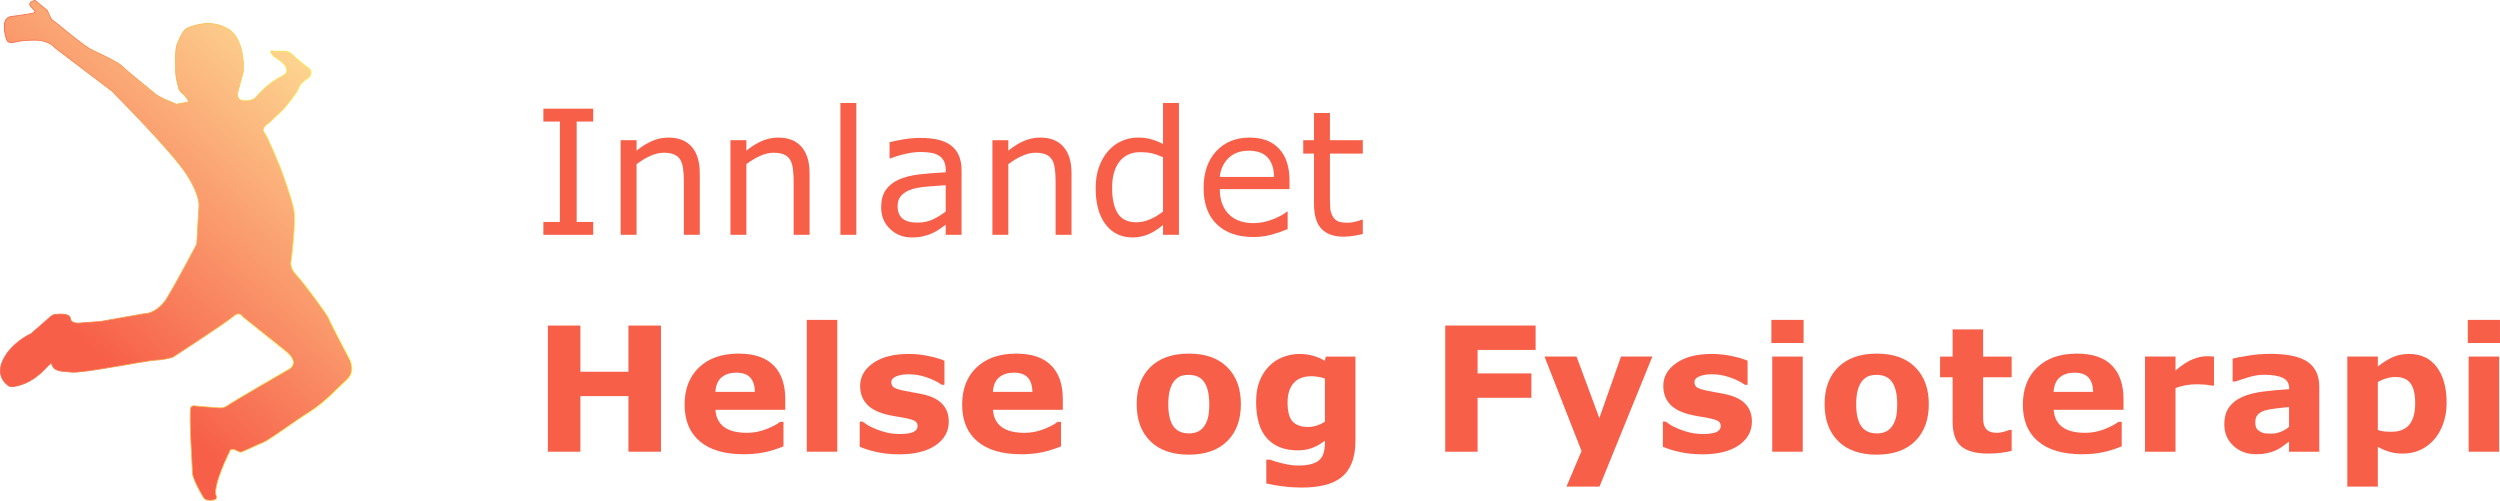
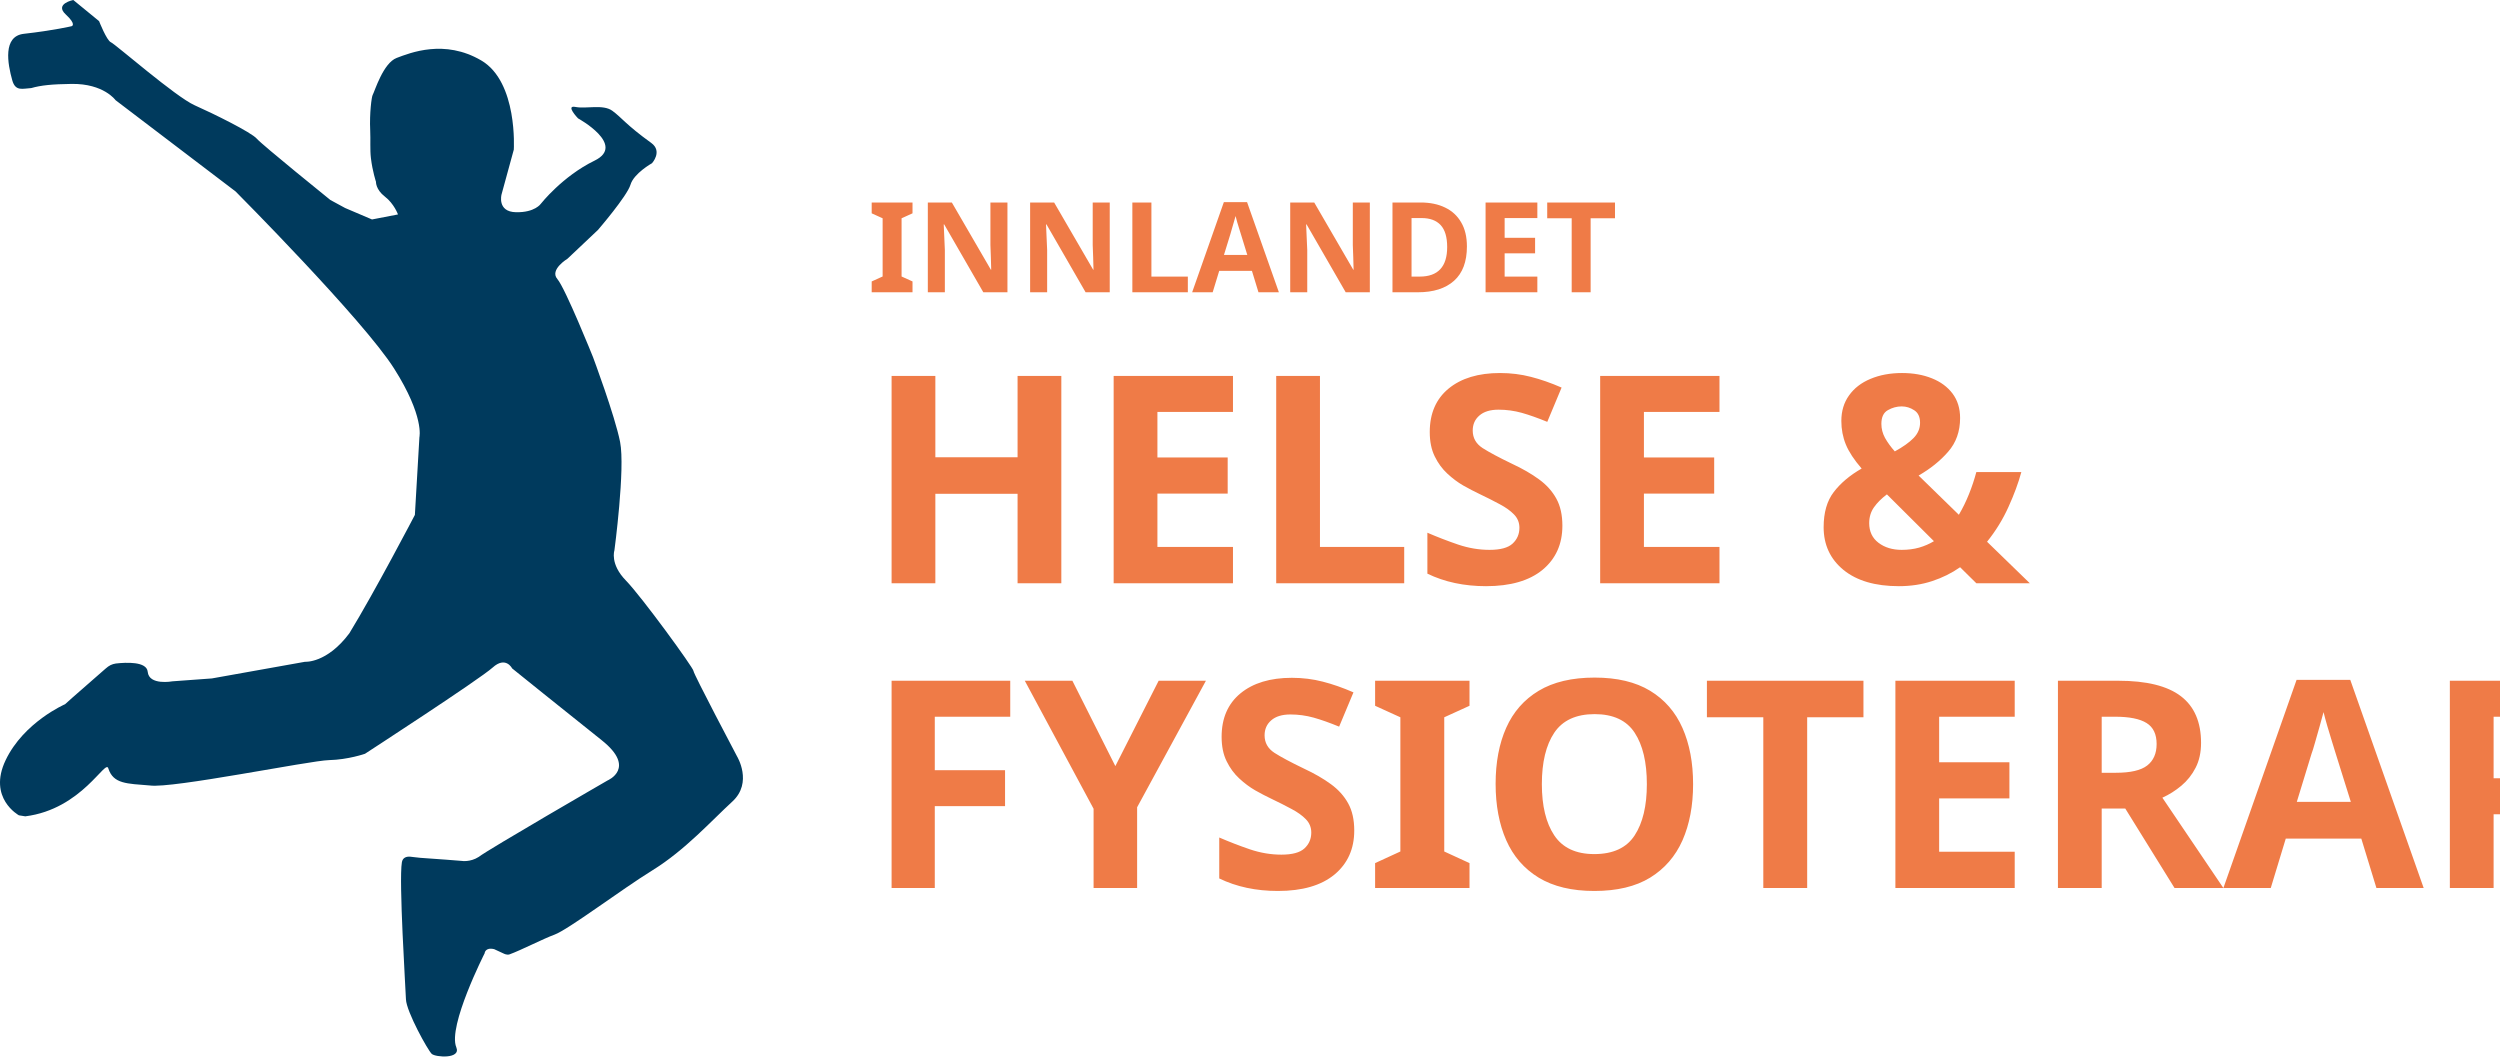
- <svg xmlns="http://www.w3.org/2000/svg" xmlns:ns1="http://www.openswatchbook.org/uri/2009/osb" xmlns:xlink="http://www.w3.org/1999/xlink" width="192.62mm" height="38.582mm" viewBox="0 0 731.956 146.613" version="1.1" id="svg8">
+ <svg xmlns="http://www.w3.org/2000/svg" width="91.147mm" height="38.519mm" viewBox="0 0 346.36 146.371" version="1.1" id="svg8">
  <defs id="defs2">
-     <linearGradient id="linearGradient1252">
-       <stop style="stop-color:#f75f49;stop-opacity:1;" offset="0" id="stop1248" />
-       <stop style="stop-color:#fffaa7;stop-opacity:1" offset="1" id="stop1250" />
-     </linearGradient>
-     <linearGradient id="linearGradient1234">
-       <stop id="stop1230" offset="0" style="stop-color:#f75f49;stop-opacity:1;" />
-       <stop id="stop1232" offset="1" style="stop-color:#f7ff49;stop-opacity:1" />
-     </linearGradient>
-     <linearGradient id="linearGradient2379" ns1:paint="solid">
+     <linearGradient id="linearGradient2379">
      <stop style="stop-color:#f75f49;stop-opacity:1;" offset="0" id="stop2377" />
    </linearGradient>
-     <linearGradient id="linearGradient2371" ns1:paint="solid">
+     <linearGradient id="linearGradient2371">
      <stop style="stop-color:#f75f49;stop-opacity:1;" offset="0" id="stop2369" />
    </linearGradient>
-     <linearGradient xlink:href="#linearGradient1252" id="linearGradient2403-3" gradientUnits="userSpaceOnUse" x1="478.83" y1="-179.49" x2="588.528" y2="-300.191" gradientTransform="matrix(0.8414284,0,0,0.8414284,-230.7592,-340.2941)" />
-     <linearGradient xlink:href="#linearGradient1234" id="linearGradient2411-2" x1="475.05" y1="-188.561" x2="593.293" y2="-190.652" gradientUnits="userSpaceOnUse" gradientTransform="matrix(0.8414284,0,0,0.8414284,-227.5788,-332.6612)" />
  </defs>
-   <g id="layer1" transform="translate(275.6316,260.9994)">
+   <g id="layer1" transform="translate(275.5171,260.8739)">
    <g id="g867" transform="translate(-404.2801,327.1275)">
      <g style="opacity:1" id="layer1-4" transform="translate(-42.33333,-18.14288)">
        <flowRoot xml:space="preserve" id="flowRoot876" style="font-style:normal;font-weight:normal;font-size:40px;line-height:1.25;font-family:sans-serif;letter-spacing:0px;word-spacing:0px;fill:#000000;fill-opacity:1;stroke:none" transform="matrix(0.2645833,0,0,0.2645833,426.9586,-358.1216)">
          <flowRegion id="flowRegion878">
            <rect id="rect880" width="1448.571" height="280" x="345.714" y="-1108.909" />
          </flowRegion>
          <flowPara id="flowPara882" />
        </flowRoot>
-         <text id="text952" y="155.837" x="466.268" style="font-style:normal;font-weight:normal;font-size:10.583px;line-height:1.25;font-family:sans-serif;letter-spacing:0px;word-spacing:0px;fill:#f75f49;fill-opacity:1;stroke:none;stroke-width:0.265" xml:space="preserve">
-           <tspan id="tspan950" style="font-style:normal;font-variant:normal;font-weight:bold;font-stretch:normal;font-size:50.8px;font-family:sans-serif;-inkscape-font-specification:'sans-serif Bold';fill:#f75f49;fill-opacity:1;stroke-width:0.265" y="165.492" x="466.268" />
-         </text>
+         <text id="text952" y="155.837" x="466.268" style="font-style:normal;font-weight:normal;font-size:10.583px;line-height:1.25;font-family:sans-serif;letter-spacing:0px;word-spacing:0px;fill:#f75f49;fill-opacity:1;stroke:none;stroke-width:0.265" xml:space="preserve" />
        <flowRoot xml:space="preserve" id="flowRoot874" style="font-style:normal;font-variant:normal;font-weight:normal;font-stretch:normal;font-size:32px;line-height:1.25;font-family:'Baskerville Old Face';-inkscape-font-specification:'Baskerville Old Face';letter-spacing:0px;word-spacing:0px;fill:#000000;fill-opacity:1;stroke:none" transform="matrix(0.2645833,0,0,0.2645833,-147.9676,-706.8929)">
          <flowRegion id="flowRegion876" style="font-size:32px">
            <rect id="rect878" width="1068.571" height="605.714" x="302.857" y="3662.438" style="font-size:32px" />
          </flowRegion>
          <flowPara id="flowPara880" />
        </flowRoot>
        <flowRoot xml:space="preserve" id="flowRoot882" style="font-style:normal;font-variant:normal;font-weight:normal;font-stretch:normal;font-size:64px;line-height:1.25;font-family:'Baskerville Old Face';-inkscape-font-specification:'Baskerville Old Face';letter-spacing:0px;word-spacing:0px;fill:#000000;fill-opacity:1;stroke:none" transform="matrix(0.2645833,0,0,0.2645833,-147.9676,-706.8929)">
          <flowRegion id="flowRegion884">
            <rect id="rect886" width="971.429" height="582.857" x="280" y="3673.867" />
          </flowRegion>
          <flowPara id="flowPara888" />
        </flowRoot>
        <flowRoot xml:space="preserve" id="flowRoot894" style="font-style:normal;font-variant:normal;font-weight:normal;font-stretch:normal;font-size:64px;line-height:1.25;font-family:'Baskerville Old Face';-inkscape-font-specification:'Baskerville Old Face';letter-spacing:0px;word-spacing:0px;fill:#000000;fill-opacity:1;stroke:none" transform="matrix(0.2645833,0,0,0.2645833,-147.9676,-706.8929)">
          <flowRegion id="flowRegion896">
            <rect id="rect898" width="154.286" height="240" x="274.286" y="3873.867" />
          </flowRegion>
          <flowPara id="flowPara900" />
        </flowRoot>
-         <path style="opacity:1;fill:url(#linearGradient2403-3);fill-opacity:1;stroke:url(#linearGradient2411-2);stroke-width:0.234;stroke-linecap:butt;stroke-linejoin:miter;stroke-miterlimit:4;stroke-dasharray:none;stroke-opacity:1" d="m 173.717,-456.902 c 0,0 -4.355,-2.377 -1.837,-7.648 2.518,-5.271 8.231,-7.744 8.231,-7.744 l 1.058,-0.949 4.533,-3.965 c 0.519,-0.466 0.898,-0.635 1.432,-0.725 1.424,-0.163 4.294,-0.309 4.425,1.141 0.176,1.933 3.432,1.325 3.432,1.325 l 5.46,-0.4 12.908,-2.307 c 0,0 3.013,0.238 6.139,-3.948 3.514,-5.74 9.078,-16.4 9.078,-16.4 l 0.627,-10.77 c 0,0 0.707,-2.853 -3.497,-9.495 -4.297,-6.79 -21.964,-24.541 -21.964,-24.541 l -16.634,-12.651 c 0,0 -1.64,-2.314 -6.091,-2.255 -2.716,0.036 -4.242,0.189 -5.59,0.577 -1.176,0.061 -2.185,0.506 -2.629,-1.069 -0.655,-2.331 -1.33,-6.119 1.6,-6.449 4.158,-0.469 6.618,-1.054 6.618,-1.054 0,0 0.761,-0.176 -0.82,-1.64 -1.581,-1.464 1.054,-1.991 1.054,-1.991 l 3.573,2.928 c 0,0 1.054,2.694 1.64,2.929 0.586,0.234 8.961,7.556 11.597,8.727 2.636,1.171 7.848,3.748 8.61,4.627 0.761,0.879 10.191,8.493 10.191,8.493 l 2.05,1.113 3.725,1.588 3.598,-0.695 c 0,0 -0.529,-1.479 -1.818,-2.474 -1.289,-0.996 -1.23,-2.05 -1.23,-2.05 0,0 -0.48,-1.442 -0.7,-3.261 -0.145,-1.198 -0.037,-2.52 -0.099,-3.842 -0.116,-2.452 0.206,-4.68 0.331,-4.904 0.293,-0.527 1.464,-4.451 3.338,-5.154 1.874,-0.703 6.618,-2.636 11.714,0.351 5.096,2.987 4.51,12.358 4.51,12.358 l -1.699,6.208 c 0,0 -0.644,2.401 1.991,2.46 2.636,0.059 3.456,-1.171 3.456,-1.171 0,0 2.987,-3.807 7.438,-5.974 4.451,-2.167 -2.284,-5.857 -2.284,-5.857 0,0 -1.816,-1.874 -0.351,-1.581 1.464,0.293 3.807,-0.41 5.096,0.527 1.289,0.937 1.885,1.925 5.388,4.451 1.615,1.165 0.117,2.811 0.117,2.811 0,0 -2.519,1.406 -2.987,2.987 -0.469,1.581 -4.51,6.267 -4.51,6.267 l -4.217,3.983 c 0,0 -2.518,1.523 -1.406,2.811 1.113,1.289 4.937,10.808 4.937,10.808 0,0 3.035,8.115 3.757,11.763 0.73,3.69 -0.787,15.031 -0.787,15.031 0,0 -0.644,1.874 1.581,4.158 2.226,2.284 9.371,12.124 9.371,12.534 0,0.41 6.033,11.831 6.033,11.831 0,0 2.226,3.631 -0.644,6.267 -2.87,2.636 -6.56,6.736 -11.011,9.488 -4.451,2.753 -11.714,8.258 -13.647,8.961 -1.542,0.561 -4.667,2.17 -6.219,2.728 -0.343,0.123 -0.777,-0.102 -0.777,-0.102 l -1.345,-0.622 c -1.272,-0.3 -1.323,0.574 -1.323,0.574 0,0 -5.137,10.117 -3.924,13.02 0.691,1.654 -2.87,1.388 -3.397,0.92 -0.527,-0.469 -3.521,-5.866 -3.579,-7.564 -0.055,-1.596 -1.001,-16.42 -0.564,-18.983 0.1,-0.622 0.587,-0.824 1.153,-0.779 0.324,0.029 0.765,0.101 1.413,0.159 1.848,0.113 5.724,0.426 5.724,0.426 0,0 1.17,0.203 2.355,-0.552 1.347,-1.054 17.864,-10.601 17.864,-10.601 0,0 4.041,-1.699 -0.82,-5.564 -4.861,-3.866 -12.417,-9.957 -12.417,-9.957 0,0 -0.879,-1.757 -2.694,-0.117 -1.816,1.64 -17.688,11.948 -17.688,11.948 0,0 -2.343,0.82 -4.978,0.878 -2.636,0.059 -21.787,3.971 -24.834,3.514 -3.188,-0.262 -5.039,-0.209 -5.74,-2.336 -0.331,-1.51 -3.607,5.616 -11.513,6.612 z" id="path1027-3-9" />
+         <path style="opacity:1;fill:#003a5d;fill-opacity:1;stroke:none;stroke-width:0.234;stroke-linecap:butt;stroke-linejoin:miter;stroke-miterlimit:4;stroke-dasharray:none;stroke-opacity:1" d="m 173.717,-456.902 c 0,0 -4.355,-2.377 -1.837,-7.648 2.518,-5.271 8.231,-7.744 8.231,-7.744 l 1.058,-0.949 4.533,-3.965 c 0.519,-0.466 0.898,-0.635 1.432,-0.725 1.424,-0.163 4.294,-0.309 4.425,1.141 0.176,1.933 3.432,1.325 3.432,1.325 l 5.46,-0.4 12.908,-2.307 c 0,0 3.013,0.238 6.139,-3.948 3.514,-5.74 9.078,-16.4 9.078,-16.4 l 0.627,-10.77 c 0,0 0.707,-2.853 -3.497,-9.495 -4.297,-6.79 -21.964,-24.541 -21.964,-24.541 l -16.634,-12.651 c 0,0 -1.64,-2.314 -6.091,-2.255 -2.716,0.036 -4.242,0.189 -5.59,0.577 -1.176,0.061 -2.185,0.506 -2.629,-1.069 -0.655,-2.331 -1.33,-6.119 1.6,-6.449 4.158,-0.469 6.618,-1.054 6.618,-1.054 0,0 0.761,-0.176 -0.82,-1.64 -1.581,-1.464 1.054,-1.991 1.054,-1.991 l 3.573,2.928 c 0,0 1.054,2.694 1.64,2.929 0.586,0.234 8.961,7.556 11.597,8.727 2.636,1.171 7.848,3.748 8.61,4.627 0.761,0.879 10.191,8.493 10.191,8.493 l 2.05,1.113 3.725,1.588 3.598,-0.695 c 0,0 -0.529,-1.479 -1.818,-2.474 -1.289,-0.996 -1.23,-2.05 -1.23,-2.05 0,0 -0.48,-1.442 -0.7,-3.261 -0.145,-1.198 -0.037,-2.52 -0.099,-3.842 -0.116,-2.452 0.206,-4.68 0.331,-4.904 0.293,-0.527 1.464,-4.451 3.338,-5.154 1.874,-0.703 6.618,-2.636 11.714,0.351 5.096,2.987 4.51,12.358 4.51,12.358 l -1.699,6.208 c 0,0 -0.644,2.401 1.991,2.46 2.636,0.059 3.456,-1.171 3.456,-1.171 0,0 2.987,-3.807 7.438,-5.974 4.451,-2.167 -2.284,-5.857 -2.284,-5.857 0,0 -1.816,-1.874 -0.351,-1.581 1.464,0.293 3.807,-0.41 5.096,0.527 1.289,0.937 1.885,1.925 5.388,4.451 1.615,1.165 0.117,2.811 0.117,2.811 0,0 -2.519,1.406 -2.987,2.987 -0.469,1.581 -4.51,6.267 -4.51,6.267 l -4.217,3.983 c 0,0 -2.518,1.523 -1.406,2.811 1.113,1.289 4.937,10.808 4.937,10.808 0,0 3.035,8.115 3.757,11.763 0.73,3.69 -0.787,15.031 -0.787,15.031 0,0 -0.644,1.874 1.581,4.158 2.226,2.284 9.371,12.124 9.371,12.534 0,0.41 6.033,11.831 6.033,11.831 0,0 2.226,3.631 -0.644,6.267 -2.87,2.636 -6.56,6.736 -11.011,9.488 -4.451,2.753 -11.714,8.258 -13.647,8.961 -1.542,0.561 -4.667,2.17 -6.219,2.728 -0.343,0.123 -0.777,-0.102 -0.777,-0.102 l -1.345,-0.622 c -1.272,-0.3 -1.323,0.574 -1.323,0.574 0,0 -5.137,10.117 -3.924,13.02 0.691,1.654 -2.87,1.388 -3.397,0.92 -0.527,-0.469 -3.521,-5.866 -3.579,-7.564 -0.055,-1.596 -1.001,-16.42 -0.564,-18.983 0.1,-0.622 0.587,-0.824 1.153,-0.779 0.324,0.029 0.765,0.101 1.413,0.159 1.848,0.113 5.724,0.426 5.724,0.426 0,0 1.17,0.203 2.355,-0.552 1.347,-1.054 17.864,-10.601 17.864,-10.601 0,0 4.041,-1.699 -0.82,-5.564 -4.861,-3.866 -12.417,-9.957 -12.417,-9.957 0,0 -0.879,-1.757 -2.694,-0.117 -1.816,1.64 -17.688,11.948 -17.688,11.948 0,0 -2.343,0.82 -4.978,0.878 -2.636,0.059 -21.787,3.971 -24.834,3.514 -3.188,-0.262 -5.039,-0.209 -5.74,-2.336 -0.331,-1.51 -3.607,5.616 -11.513,6.612 z" id="path1027-3-9" />
        <g aria-label="Innlandet Helse og Fysioterapi" style="font-style:normal;font-weight:normal;font-size:10.583px;line-height:1.25;font-family:sans-serif;letter-spacing:0px;word-spacing:0px;opacity:1;fill:#f75f49;fill-opacity:1;stroke:none;stroke-width:0.265" id="text868-2" transform="translate(-259.9998,-198.0467)">
-           <path d="m 604.658,-303.184 h -14.585 v -3.77 h 4.837 v -29.394 h -4.837 v -3.77 h 14.585 v 3.77 h -4.837 v 29.394 h 4.837 z" style="font-style:normal;font-variant:normal;font-weight:normal;font-stretch:normal;font-size:50.8px;font-family:sans-serif;-inkscape-font-specification:sans-serif;fill:#f75f49;fill-opacity:1;stroke-width:0.265" id="path1061" />
-           <path d="m 635.863,-303.184 h -4.663 v -15.776 q 0,-1.91 -0.223,-3.572 -0.223,-1.687 -0.819,-2.629 -0.62,-1.042 -1.786,-1.538 -1.166,-0.521 -3.026,-0.521 -1.91,0 -3.994,0.943 -2.084,0.943 -3.994,2.406 v 20.687 h -4.663 v -27.707 h 4.663 v 3.076 q 2.183,-1.811 4.514,-2.828 2.332,-1.017 4.787,-1.017 4.49,0 6.846,2.704 2.356,2.704 2.356,7.789 z" style="font-style:normal;font-variant:normal;font-weight:normal;font-stretch:normal;font-size:50.8px;font-family:sans-serif;-inkscape-font-specification:sans-serif;fill:#f75f49;fill-opacity:1;stroke-width:0.265" id="path1063" />
-           <path d="m 668.01,-303.184 h -4.663 v -15.776 q 0,-1.91 -0.223,-3.572 -0.223,-1.687 -0.819,-2.629 -0.62,-1.042 -1.786,-1.538 -1.166,-0.521 -3.026,-0.521 -1.91,0 -3.994,0.943 -2.084,0.943 -3.994,2.406 v 20.687 h -4.663 v -27.707 h 4.663 v 3.076 q 2.183,-1.811 4.514,-2.828 2.332,-1.017 4.787,-1.017 4.49,0 6.846,2.704 2.356,2.704 2.356,7.789 z" style="font-style:normal;font-variant:normal;font-weight:normal;font-stretch:normal;font-size:50.8px;font-family:sans-serif;-inkscape-font-specification:sans-serif;fill:#f75f49;fill-opacity:1;stroke-width:0.265" id="path1065" />
-           <path d="m 681.702,-303.184 h -4.663 v -38.596 h 4.663 z" style="font-style:normal;font-variant:normal;font-weight:normal;font-stretch:normal;font-size:50.8px;font-family:sans-serif;-inkscape-font-specification:sans-serif;fill:#f75f49;fill-opacity:1;stroke-width:0.265" id="path1067" />
-           <path d="m 712.509,-303.184 h -4.638 v -2.952 q -0.62,0.422 -1.687,1.191 -1.042,0.744 -2.034,1.191 -1.166,0.571 -2.679,0.943 -1.513,0.397 -3.547,0.397 -3.746,0 -6.35,-2.48 -2.604,-2.48 -2.604,-6.325 0,-3.15 1.339,-5.085 1.364,-1.96 3.87,-3.076 2.53,-1.116 6.077,-1.513 3.547,-0.397 7.615,-0.595 v -0.719 q 0,-1.587 -0.571,-2.629 -0.546,-1.042 -1.587,-1.637 -0.992,-0.571 -2.381,-0.769 -1.389,-0.198 -2.902,-0.198 -1.836,0 -4.093,0.496 -2.257,0.471 -4.663,1.389 h -0.248 v -4.738 q 1.364,-0.372 3.944,-0.819 2.58,-0.446 5.085,-0.446 2.927,0 5.085,0.496 2.183,0.471 3.77,1.637 1.563,1.141 2.381,2.952 0.819,1.811 0.819,4.49 z m -4.638,-6.821 v -7.714 q -2.133,0.124 -5.035,0.372 -2.877,0.248 -4.564,0.719 -2.009,0.571 -3.249,1.786 -1.24,1.191 -1.24,3.299 0,2.381 1.439,3.597 1.439,1.191 4.39,1.191 2.456,0 4.49,-0.943 2.034,-0.967 3.77,-2.307 z" style="font-style:normal;font-variant:normal;font-weight:normal;font-stretch:normal;font-size:50.8px;font-family:sans-serif;-inkscape-font-specification:sans-serif;fill:#f75f49;fill-opacity:1;stroke-width:0.265" id="path1069" />
-           <path d="m 744.706,-303.184 h -4.663 v -15.776 q 0,-1.91 -0.223,-3.572 -0.223,-1.687 -0.819,-2.629 -0.62,-1.042 -1.786,-1.538 -1.166,-0.521 -3.026,-0.521 -1.91,0 -3.994,0.943 -2.084,0.943 -3.994,2.406 v 20.687 h -4.663 v -27.707 h 4.663 v 3.076 q 2.183,-1.811 4.514,-2.828 2.332,-1.017 4.787,-1.017 4.49,0 6.846,2.704 2.356,2.704 2.356,7.789 z" style="font-style:normal;font-variant:normal;font-weight:normal;font-stretch:normal;font-size:50.8px;font-family:sans-serif;-inkscape-font-specification:sans-serif;fill:#f75f49;fill-opacity:1;stroke-width:0.265" id="path1071" />
-           <path d="m 776.158,-303.184 h -4.663 v -2.902 q -2.009,1.736 -4.192,2.704 -2.183,0.967 -4.738,0.967 -4.961,0 -7.888,-3.82 -2.902,-3.82 -2.902,-10.592 0,-3.522 0.992,-6.276 1.017,-2.753 2.729,-4.688 1.687,-1.885 3.919,-2.877 2.257,-0.992 4.663,-0.992 2.183,0 3.87,0.471 1.687,0.446 3.547,1.414 v -12.005 h 4.663 z m -4.663,-6.821 v -15.9 q -1.885,-0.843 -3.373,-1.166 -1.488,-0.322 -3.249,-0.322 -3.919,0 -6.102,2.729 -2.183,2.729 -2.183,7.739 0,4.936 1.687,7.516 1.687,2.555 5.407,2.555 1.984,0 4.018,-0.868 2.034,-0.893 3.795,-2.282 z" style="font-style:normal;font-variant:normal;font-weight:normal;font-stretch:normal;font-size:50.8px;font-family:sans-serif;-inkscape-font-specification:sans-serif;fill:#f75f49;fill-opacity:1;stroke-width:0.265" id="path1073" />
-           <path d="m 808.528,-316.554 h -20.414 q 0,2.555 0.769,4.465 0.769,1.885 2.108,3.101 1.29,1.191 3.051,1.786 1.786,0.595 3.919,0.595 2.828,0 5.68,-1.116 2.877,-1.141 4.093,-2.232 h 0.248 v 5.085 q -2.356,0.992 -4.812,1.662 -2.456,0.67 -5.159,0.67 -6.896,0 -10.765,-3.721 -3.87,-3.746 -3.87,-10.616 0,-6.796 3.696,-10.79 3.721,-3.994 9.773,-3.994 5.606,0 8.632,3.274 3.051,3.274 3.051,9.302 z m -4.539,-3.572 q -0.025,-3.671 -1.86,-5.68 -1.811,-2.009 -5.531,-2.009 -3.746,0 -5.978,2.208 -2.208,2.208 -2.505,5.482 z" style="font-style:normal;font-variant:normal;font-weight:normal;font-stretch:normal;font-size:50.8px;font-family:sans-serif;-inkscape-font-specification:sans-serif;fill:#f75f49;fill-opacity:1;stroke-width:0.265" id="path1075" />
-           <path d="m 829.984,-303.432 q -1.315,0.347 -2.877,0.571 -1.538,0.223 -2.753,0.223 -4.242,0 -6.449,-2.282 -2.208,-2.282 -2.208,-7.317 v -14.734 h -3.15 v -3.919 h 3.15 v -7.962 h 4.663 v 7.962 h 9.624 v 3.919 h -9.624 v 12.626 q 0,2.183 0.099,3.423 0.099,1.215 0.695,2.282 0.546,0.992 1.488,1.463 0.967,0.446 2.927,0.446 1.141,0 2.381,-0.322 1.24,-0.347 1.786,-0.571 h 0.248 z" style="font-style:normal;font-variant:normal;font-weight:normal;font-stretch:normal;font-size:50.8px;font-family:sans-serif;-inkscape-font-specification:sans-serif;fill:#f75f49;fill-opacity:1;stroke-width:0.265" id="path1077" />
-           <path d="m 624.502,-239.684 h -9.525 v -16.272 h -14.064 v 16.272 h -9.525 v -36.934 h 9.525 v 13.519 h 14.064 v -13.519 h 9.525 z" style="font-style:normal;font-variant:normal;font-weight:bold;font-stretch:normal;font-size:50.8px;font-family:sans-serif;-inkscape-font-specification:'sans-serif Bold';fill:#f75f49;fill-opacity:1;stroke-width:0.265" id="path1079" />
-           <path d="m 660.891,-251.963 h -20.439 q 0.198,3.274 2.48,5.011 2.307,1.736 6.772,1.736 2.828,0 5.482,-1.017 2.654,-1.017 4.192,-2.183 h 0.992 v 7.169 q -3.026,1.215 -5.705,1.761 -2.679,0.546 -5.928,0.546 -8.384,0 -12.849,-3.77 -4.465,-3.77 -4.465,-10.74 0,-6.896 4.217,-10.914 4.242,-4.043 11.609,-4.043 6.796,0 10.22,3.448 3.423,3.423 3.423,9.872 z m -8.88,-5.234 q -0.074,-2.803 -1.389,-4.217 -1.315,-1.414 -4.093,-1.414 -2.58,0 -4.242,1.339 -1.662,1.339 -1.86,4.291 z" style="font-style:normal;font-variant:normal;font-weight:bold;font-stretch:normal;font-size:50.8px;font-family:sans-serif;-inkscape-font-specification:'sans-serif Bold';fill:#f75f49;fill-opacity:1;stroke-width:0.265" id="path1081" />
-           <path d="M 676.121,-239.684 H 667.191 v -38.596 h 8.93 z" style="font-style:normal;font-variant:normal;font-weight:bold;font-stretch:normal;font-size:50.8px;font-family:sans-serif;-inkscape-font-specification:'sans-serif Bold';fill:#f75f49;fill-opacity:1;stroke-width:0.265" id="path1083" />
-           <path d="m 708.764,-248.515 q 0,4.316 -3.87,6.97 -3.87,2.629 -10.592,2.629 -3.721,0 -6.747,-0.695 -3.026,-0.695 -4.862,-1.538 v -7.342 h 0.819 q 0.67,0.471 1.538,1.042 0.893,0.546 2.505,1.191 1.389,0.571 3.15,0.992 1.761,0.397 3.77,0.397 2.629,0 3.894,-0.571 1.265,-0.595 1.265,-1.736 0,-1.017 -0.744,-1.463 -0.744,-0.471 -2.828,-0.893 -0.992,-0.223 -2.704,-0.471 -1.687,-0.273 -3.076,-0.645 -3.795,-0.992 -5.631,-3.076 -1.836,-2.108 -1.836,-5.234 0,-4.018 3.795,-6.672 3.82,-2.679 10.418,-2.679 3.125,0 5.978,0.645 2.877,0.62 4.49,1.339 v 7.045 h -0.769 q -1.984,-1.364 -4.539,-2.208 -2.53,-0.868 -5.135,-0.868 -2.158,0 -3.646,0.595 -1.463,0.595 -1.463,1.687 0,0.992 0.67,1.513 0.67,0.521 3.15,1.042 1.364,0.273 2.927,0.546 1.587,0.248 3.175,0.645 3.522,0.918 5.209,2.902 1.687,1.96 1.687,4.911 z" style="font-style:normal;font-variant:normal;font-weight:bold;font-stretch:normal;font-size:50.8px;font-family:sans-serif;-inkscape-font-specification:'sans-serif Bold';fill:#f75f49;fill-opacity:1;stroke-width:0.265" id="path1085" />
-           <path d="M 742.151,-251.963 H 721.712 q 0.198,3.274 2.48,5.011 2.307,1.736 6.772,1.736 2.828,0 5.482,-1.017 2.654,-1.017 4.192,-2.183 h 0.992 v 7.169 q -3.026,1.215 -5.705,1.761 -2.679,0.546 -5.928,0.546 -8.384,0 -12.849,-3.77 -4.465,-3.77 -4.465,-10.74 0,-6.896 4.217,-10.914 4.242,-4.043 11.609,-4.043 6.796,0 10.22,3.448 3.423,3.423 3.423,9.872 z m -8.88,-5.234 q -0.074,-2.803 -1.389,-4.217 -1.315,-1.414 -4.093,-1.414 -2.58,0 -4.242,1.339 -1.662,1.339 -1.86,4.291 z" style="font-style:normal;font-variant:normal;font-weight:bold;font-stretch:normal;font-size:50.8px;font-family:sans-serif;-inkscape-font-specification:'sans-serif Bold';fill:#f75f49;fill-opacity:1;stroke-width:0.265" id="path1087" />
-           <path d="m 794.29,-253.6 q 0,6.871 -4.018,10.84 -3.994,3.944 -11.237,3.944 -7.243,0 -11.261,-3.944 -3.994,-3.969 -3.994,-10.84 0,-6.921 4.018,-10.864 4.043,-3.944 11.237,-3.944 7.293,0 11.261,3.969 3.994,3.969 3.994,10.84 z m -10.988,6.772 q 0.868,-1.067 1.29,-2.555 0.446,-1.513 0.446,-4.167 0,-2.456 -0.446,-4.118 -0.446,-1.662 -1.24,-2.654 -0.794,-1.017 -1.91,-1.439 -1.116,-0.422 -2.406,-0.422 -1.29,0 -2.307,0.347 -0.992,0.347 -1.91,1.389 -0.819,0.967 -1.315,2.654 -0.471,1.687 -0.471,4.242 0,2.282 0.422,3.969 0.422,1.662 1.24,2.679 0.794,0.967 1.885,1.414 1.116,0.446 2.53,0.446 1.215,0 2.307,-0.397 1.116,-0.422 1.885,-1.389 z" style="font-style:normal;font-variant:normal;font-weight:bold;font-stretch:normal;font-size:50.8px;font-family:sans-serif;-inkscape-font-specification:'sans-serif Bold';fill:#f75f49;fill-opacity:1;stroke-width:0.265" id="path1089" />
-           <path d="m 827.826,-242.884 q 0,3.919 -1.116,6.598 -1.116,2.679 -3.125,4.192 -2.009,1.538 -4.862,2.208 -2.828,0.695 -6.4,0.695 -2.902,0 -5.73,-0.347 -2.803,-0.347 -4.862,-0.843 v -6.97 h 1.091 q 1.637,0.645 3.994,1.166 2.356,0.546 4.217,0.546 2.48,0 4.018,-0.471 1.563,-0.446 2.381,-1.29 0.769,-0.794 1.116,-2.034 0.347,-1.24 0.347,-2.977 v -0.521 q -1.612,1.315 -3.572,2.084 -1.96,0.769 -4.366,0.769 -5.854,0 -9.029,-3.522 -3.175,-3.522 -3.175,-10.716 0,-3.448 0.967,-5.953 0.967,-2.505 2.729,-4.366 1.637,-1.736 4.018,-2.704 2.406,-0.967 4.911,-0.967 2.257,0 4.093,0.546 1.86,0.521 3.373,1.463 l 0.322,-1.24 h 8.657 z m -8.93,-5.581 v -12.626 q -0.769,-0.322 -1.885,-0.496 -1.116,-0.198 -2.009,-0.198 -3.522,0 -5.283,2.034 -1.761,2.009 -1.761,5.631 0,4.018 1.488,5.606 1.513,1.587 4.465,1.587 1.339,0 2.629,-0.422 1.29,-0.422 2.356,-1.116 z" style="font-style:normal;font-variant:normal;font-weight:bold;font-stretch:normal;font-size:50.8px;font-family:sans-serif;-inkscape-font-specification:'sans-serif Bold';fill:#f75f49;fill-opacity:1;stroke-width:0.265" id="path1091" />
-           <path d="m 880.586,-269.475 h -16.991 v 6.871 h 15.751 v 7.144 h -15.751 v 15.776 h -9.475 v -36.934 h 26.467 z" style="font-style:normal;font-variant:normal;font-weight:bold;font-stretch:normal;font-size:50.8px;font-family:sans-serif;-inkscape-font-specification:'sans-serif Bold';fill:#f75f49;fill-opacity:1;stroke-width:0.265" id="path1093" />
-           <path d="m 899.239,-249.532 6.35,-18.008 h 9.178 l -15.478,38.075 h -9.674 l 4.415,-10.418 -10.84,-27.657 h 9.376 z" style="font-style:normal;font-variant:normal;font-weight:bold;font-stretch:normal;font-size:50.8px;font-family:sans-serif;-inkscape-font-specification:'sans-serif Bold';fill:#f75f49;fill-opacity:1;stroke-width:0.265" id="path1095" />
-           <path d="m 943.912,-248.515 q 0,4.316 -3.87,6.97 -3.87,2.629 -10.592,2.629 -3.721,0 -6.747,-0.695 -3.026,-0.695 -4.862,-1.538 v -7.342 h 0.819 q 0.67,0.471 1.538,1.042 0.893,0.546 2.505,1.191 1.389,0.571 3.15,0.992 1.761,0.397 3.77,0.397 2.629,0 3.894,-0.571 1.265,-0.595 1.265,-1.736 0,-1.017 -0.744,-1.463 -0.744,-0.471 -2.828,-0.893 -0.992,-0.223 -2.704,-0.471 -1.687,-0.273 -3.076,-0.645 -3.795,-0.992 -5.631,-3.076 -1.836,-2.108 -1.836,-5.234 0,-4.018 3.795,-6.672 3.82,-2.679 10.418,-2.679 3.125,0 5.978,0.645 2.877,0.62 4.49,1.339 v 7.045 h -0.769 q -1.984,-1.364 -4.539,-2.208 -2.53,-0.868 -5.135,-0.868 -2.158,0 -3.646,0.595 -1.463,0.595 -1.463,1.687 0,0.992 0.67,1.513 0.67,0.521 3.15,1.042 1.364,0.273 2.927,0.546 1.587,0.248 3.175,0.645 3.522,0.918 5.209,2.902 1.687,1.96 1.687,4.911 z" style="font-style:normal;font-variant:normal;font-weight:bold;font-stretch:normal;font-size:50.8px;font-family:sans-serif;-inkscape-font-specification:'sans-serif Bold';fill:#f75f49;fill-opacity:1;stroke-width:0.265" id="path1097" />
-           <path d="m 958.795,-239.684 h -8.93 v -27.856 h 8.93 z m 0.248,-31.824 h -9.426 v -6.772 h 9.426 z" style="font-style:normal;font-variant:normal;font-weight:bold;font-stretch:normal;font-size:50.8px;font-family:sans-serif;-inkscape-font-specification:'sans-serif Bold';fill:#f75f49;fill-opacity:1;stroke-width:0.265" id="path1099" />
-           <path d="m 995.704,-253.6 q 0,6.871 -4.018,10.84 -3.994,3.944 -11.237,3.944 -7.243,0 -11.261,-3.944 -3.994,-3.969 -3.994,-10.84 0,-6.921 4.018,-10.864 4.043,-3.944 11.237,-3.944 7.293,0 11.261,3.969 3.994,3.969 3.994,10.84 z m -10.988,6.772 q 0.868,-1.067 1.29,-2.555 0.446,-1.513 0.446,-4.167 0,-2.456 -0.446,-4.118 -0.446,-1.662 -1.24,-2.654 -0.794,-1.017 -1.91,-1.439 -1.116,-0.422 -2.406,-0.422 -1.29,0 -2.307,0.347 -0.992,0.347 -1.91,1.389 -0.819,0.967 -1.315,2.654 -0.471,1.687 -0.471,4.242 0,2.282 0.422,3.969 0.422,1.662 1.24,2.679 0.794,0.967 1.885,1.414 1.116,0.446 2.53,0.446 1.215,0 2.307,-0.397 1.116,-0.422 1.885,-1.389 z" style="font-style:normal;font-variant:normal;font-weight:bold;font-stretch:normal;font-size:50.8px;font-family:sans-serif;-inkscape-font-specification:'sans-serif Bold';fill:#f75f49;fill-opacity:1;stroke-width:0.265" id="path1101" />
-           <path d="m 1019.963,-239.932 q -1.439,0.372 -3.051,0.571 -1.612,0.223 -3.944,0.223 -5.209,0 -7.764,-2.108 -2.53,-2.108 -2.53,-7.218 v -13.022 h -3.671 v -6.052 h 3.671 v -7.962 h 8.93 v 7.962 h 8.359 v 6.052 h -8.359 v 9.872 q 0,1.463 0.025,2.555 0.025,1.091 0.397,1.96 0.347,0.868 1.215,1.389 0.893,0.496 2.58,0.496 0.695,0 1.811,-0.298 1.141,-0.298 1.587,-0.546 h 0.744 z" style="font-style:normal;font-variant:normal;font-weight:bold;font-stretch:normal;font-size:50.8px;font-family:sans-serif;-inkscape-font-specification:'sans-serif Bold';fill:#f75f49;fill-opacity:1;stroke-width:0.265" id="path1103" />
-           <path d="m 1052.706,-251.963 h -20.439 q 0.198,3.274 2.481,5.011 2.307,1.736 6.772,1.736 2.828,0 5.482,-1.017 2.654,-1.017 4.192,-2.183 h 0.992 v 7.169 q -3.026,1.215 -5.705,1.761 -2.679,0.546 -5.928,0.546 -8.384,0 -12.849,-3.77 -4.465,-3.77 -4.465,-10.74 0,-6.896 4.217,-10.914 4.242,-4.043 11.609,-4.043 6.796,0 10.22,3.448 3.423,3.423 3.423,9.872 z m -8.88,-5.234 q -0.074,-2.803 -1.389,-4.217 -1.315,-1.414 -4.093,-1.414 -2.58,0 -4.242,1.339 -1.662,1.339 -1.86,4.291 z" style="font-style:normal;font-variant:normal;font-weight:bold;font-stretch:normal;font-size:50.8px;font-family:sans-serif;-inkscape-font-specification:'sans-serif Bold';fill:#f75f49;fill-opacity:1;stroke-width:0.265" id="path1105" />
-           <path d="m 1079.197,-259.032 h -0.794 q -0.571,-0.198 -1.835,-0.298 -1.265,-0.099 -2.108,-0.099 -1.91,0 -3.373,0.248 -1.463,0.248 -3.15,0.843 v 18.653 h -8.93 v -27.856 h 8.93 v 4.093 q 2.952,-2.53 5.135,-3.349 2.183,-0.843 4.018,-0.843 0.471,0 1.067,0.025 0.595,0.025 1.042,0.074 z" style="font-style:normal;font-variant:normal;font-weight:bold;font-stretch:normal;font-size:50.8px;font-family:sans-serif;-inkscape-font-specification:'sans-serif Bold';fill:#f75f49;fill-opacity:1;stroke-width:0.265" id="path1107" />
-           <path d="m 1101.174,-246.952 v -5.804 q -1.811,0.149 -3.919,0.422 -2.108,0.248 -3.2,0.595 -1.339,0.422 -2.059,1.24 -0.695,0.794 -0.695,2.108 0,0.868 0.149,1.414 0.149,0.546 0.744,1.042 0.571,0.496 1.364,0.744 0.794,0.223 2.481,0.223 1.339,0 2.704,-0.546 1.389,-0.546 2.431,-1.439 z m 0,4.316 q -0.719,0.546 -1.786,1.315 -1.067,0.769 -2.009,1.215 -1.315,0.595 -2.728,0.868 -1.414,0.298 -3.101,0.298 -3.969,0 -6.648,-2.456 -2.679,-2.456 -2.679,-6.276 0,-3.051 1.364,-4.986 1.364,-1.935 3.869,-3.051 2.481,-1.116 6.152,-1.587 3.671,-0.471 7.615,-0.695 v -0.149 q 0,-2.307 -1.885,-3.175 -1.885,-0.893 -5.556,-0.893 -2.208,0 -4.713,0.794 -2.505,0.769 -3.597,1.191 h -0.819 v -6.722 q 1.414,-0.372 4.589,-0.868 3.2,-0.521 6.4,-0.521 7.615,0 10.989,2.356 3.398,2.332 3.398,7.342 v 18.951 h -8.855 z" style="font-style:normal;font-variant:normal;font-weight:bold;font-stretch:normal;font-size:50.8px;font-family:sans-serif;-inkscape-font-specification:'sans-serif Bold';fill:#f75f49;fill-opacity:1;stroke-width:0.265" id="path1109" />
-           <path d="m 1147.311,-253.997 q 0,3.448 -1.067,6.276 -1.042,2.828 -2.753,4.663 -1.786,1.935 -4.043,2.927 -2.257,0.992 -4.837,0.992 -2.381,0 -4.043,-0.521 -1.662,-0.496 -3.398,-1.414 v 11.609 h -8.93 v -38.075 h 8.93 v 2.902 q 2.059,-1.637 4.192,-2.654 2.158,-1.017 4.961,-1.017 5.209,0 8.086,3.82 2.902,3.82 2.902,10.492 z m -9.203,0.174 q 0,-4.068 -1.389,-5.904 -1.389,-1.836 -4.39,-1.836 -1.265,0 -2.604,0.397 -1.339,0.372 -2.555,1.091 v 14.015 q 0.893,0.347 1.91,0.446 1.017,0.099 2.009,0.099 3.547,0 5.283,-2.059 1.736,-2.084 1.736,-6.251 z" style="font-style:normal;font-variant:normal;font-weight:bold;font-stretch:normal;font-size:50.8px;font-family:sans-serif;-inkscape-font-specification:'sans-serif Bold';fill:#f75f49;fill-opacity:1;stroke-width:0.265" id="path1111" />
-           <path d="m 1162.689,-239.684 h -8.93 v -27.856 h 8.93 z m 0.248,-31.824 h -9.426 v -6.772 h 9.426 z" style="font-style:normal;font-variant:normal;font-weight:bold;font-stretch:normal;font-size:50.8px;font-family:sans-serif;-inkscape-font-specification:'sans-serif Bold';fill:#f75f49;fill-opacity:1;stroke-width:0.265" id="path1113" />
+           <text xml:space="preserve" style="font-style:normal;font-variant:normal;font-weight:bold;font-stretch:normal;font-size:17.427px;line-height:1.25;font-family:'Source Sans Pro';-inkscape-font-specification:'Source Sans Pro Bold';fill:#ef7b47;fill-opacity:1;stroke:none;stroke-width:0.266" x="551.301" y="-331.32" id="text2572">
+             <tspan id="tspan2570" style="font-style:normal;font-variant:normal;font-weight:bold;font-stretch:normal;font-size:17.427px;font-family:'Source Sans Pro';-inkscape-font-specification:'Source Sans Pro Bold';fill:#ef7b47;fill-opacity:1;stroke-width:0.266" x="551.301" y="-331.32">INNLANDET</tspan>
+           </text>
+           <text xml:space="preserve" style="font-style:normal;font-variant:normal;font-weight:bold;font-stretch:normal;font-size:40.217px;line-height:1.05;font-family:'Source Sans Pro';-inkscape-font-specification:'Source Sans Pro Bold';fill:#ef7b47;fill-opacity:1;stroke:none;stroke-width:0.266" x="550.997" y="-291.008" id="text2972">
+             <tspan id="tspan2970" style="font-style:normal;font-variant:normal;font-weight:bold;font-stretch:normal;font-family:'Source Sans Pro';-inkscape-font-specification:'Source Sans Pro Bold';fill:#ef7b47;fill-opacity:1;stroke-width:0.266" x="550.997" y="-291.008" rotate="0 0 0 0 0 0 0 0">HELSE &amp;</tspan>
+             <tspan style="font-style:normal;font-variant:normal;font-weight:bold;font-stretch:normal;font-family:'Source Sans Pro';-inkscape-font-specification:'Source Sans Pro Bold';fill:#ef7b47;fill-opacity:1;stroke-width:0.266" x="550.997" y="-248.78" id="tspan3754" rotate="0 0 0 0 0 0 0 0 0 0 0 0">FYSIOTERAPI</tspan>
+           </text>
        </g>
      </g>
    </g>
  </g>
</svg>
